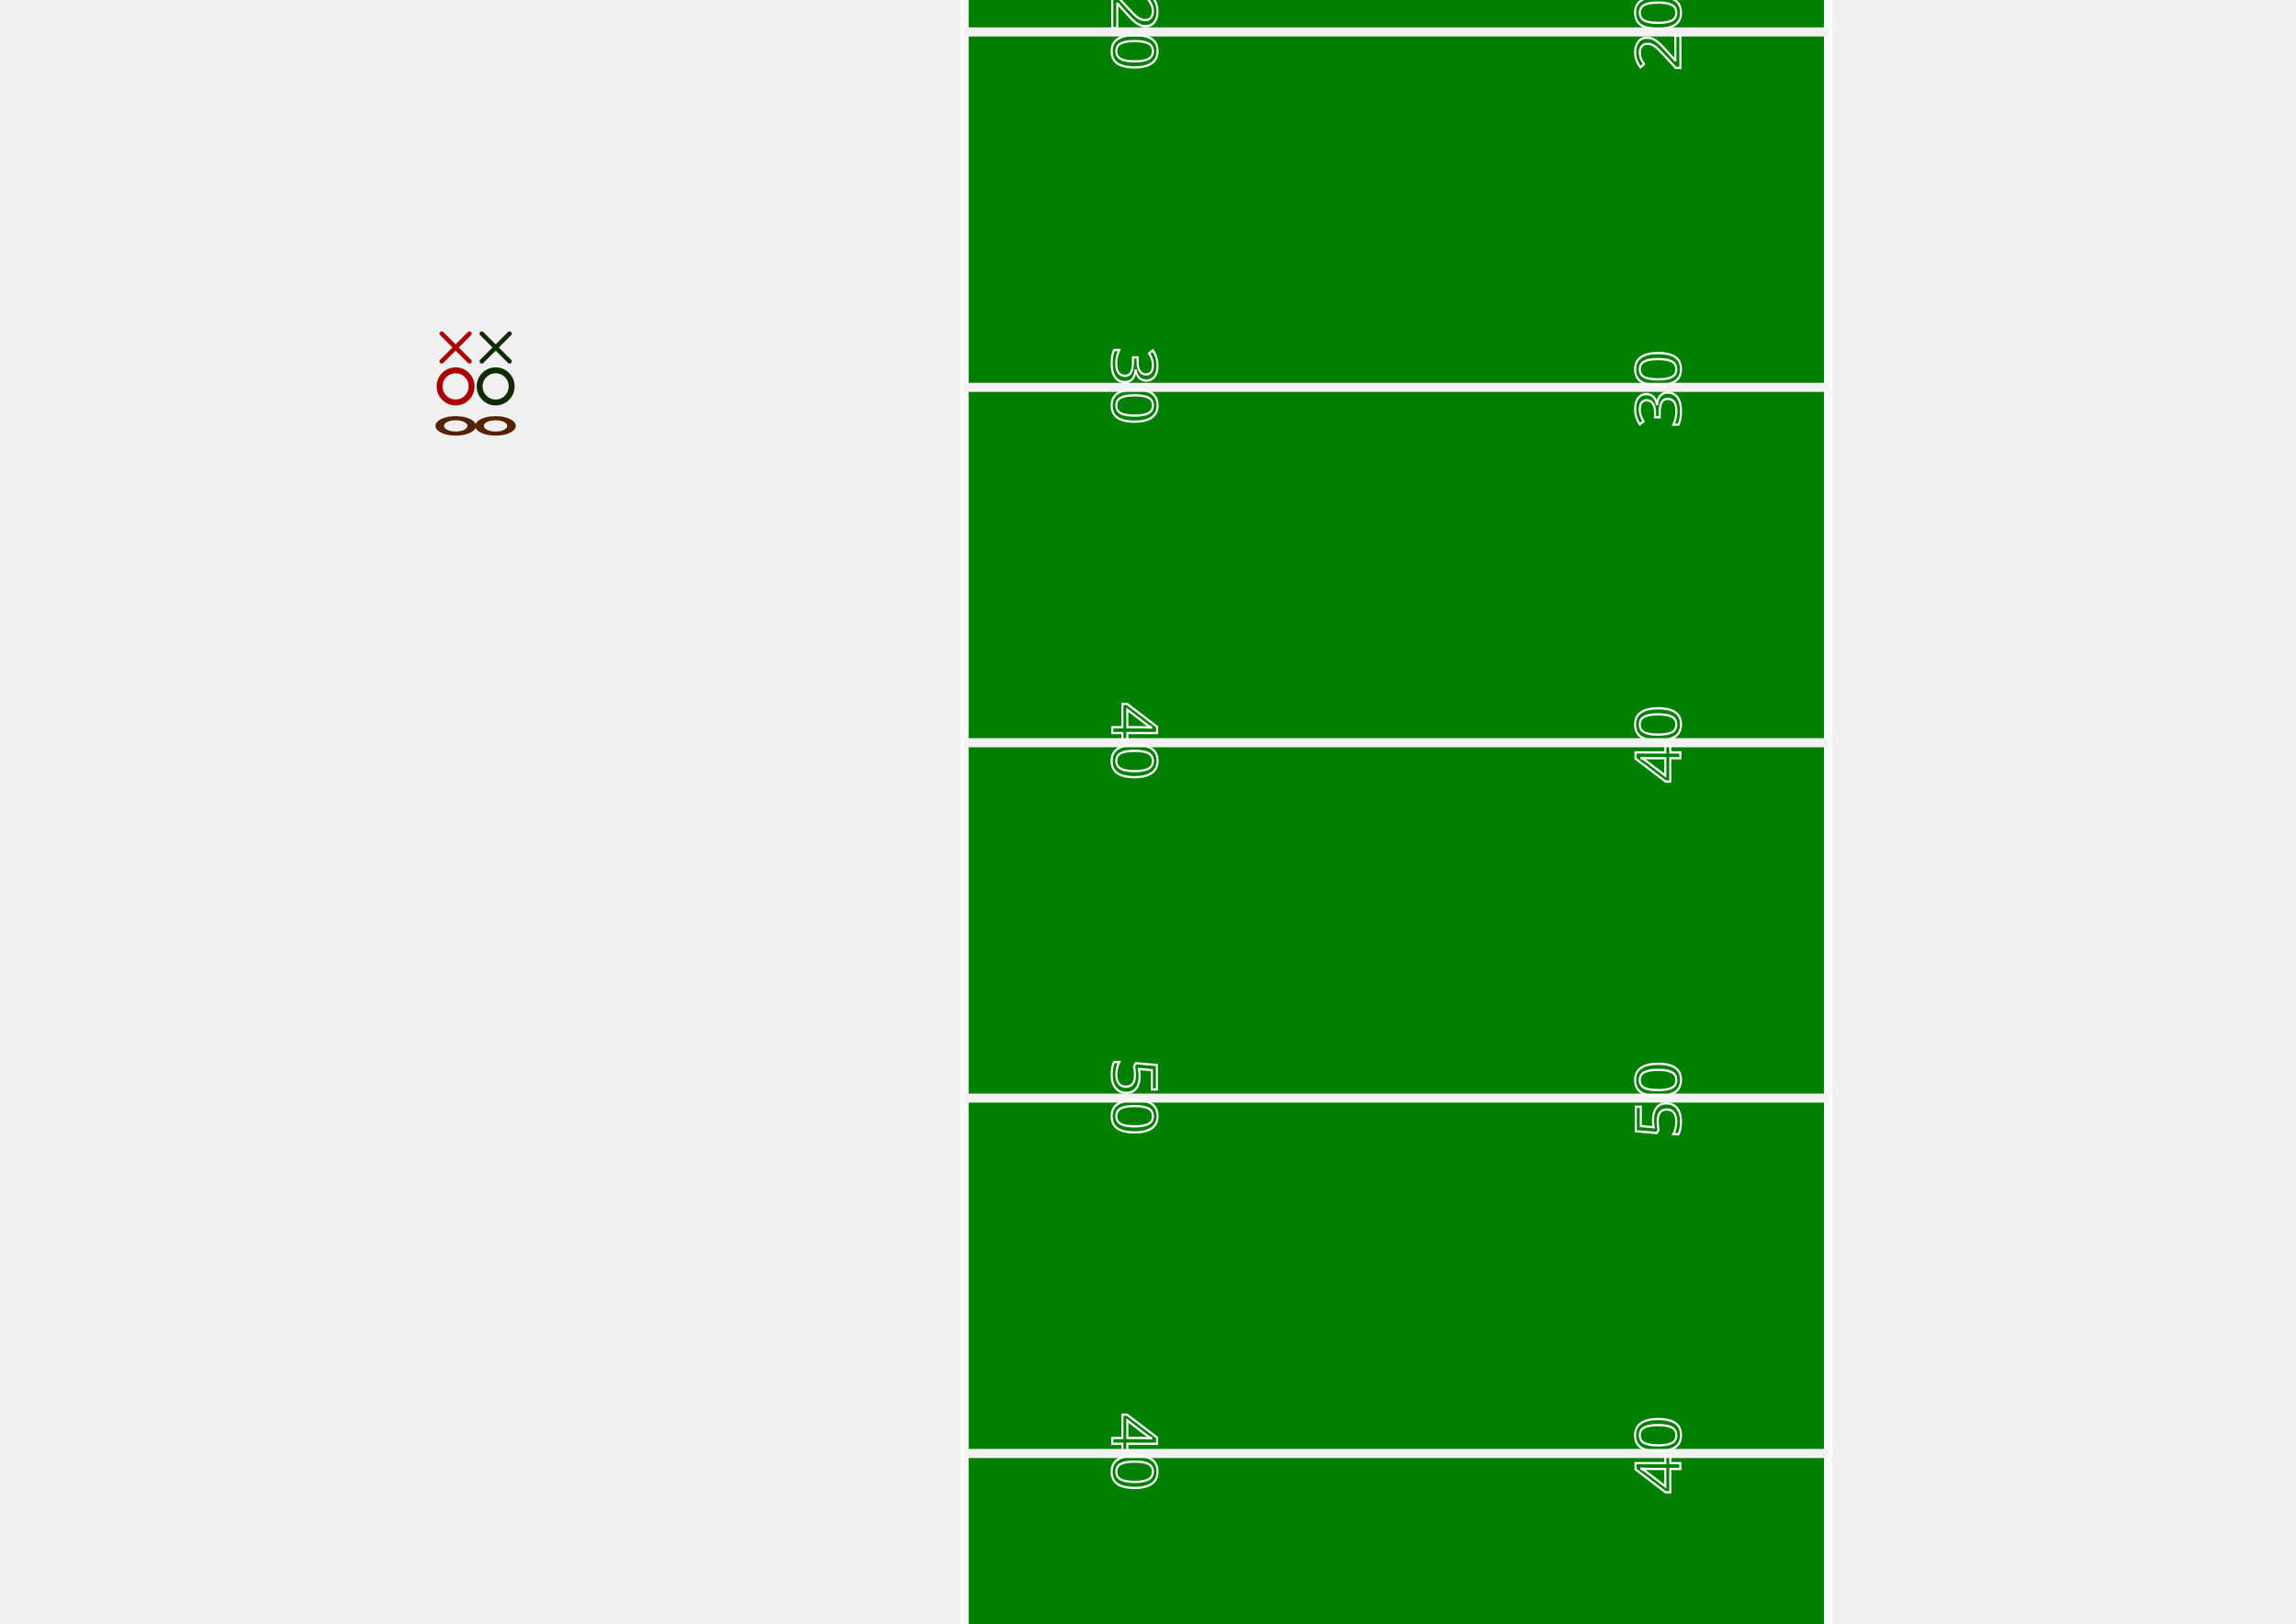
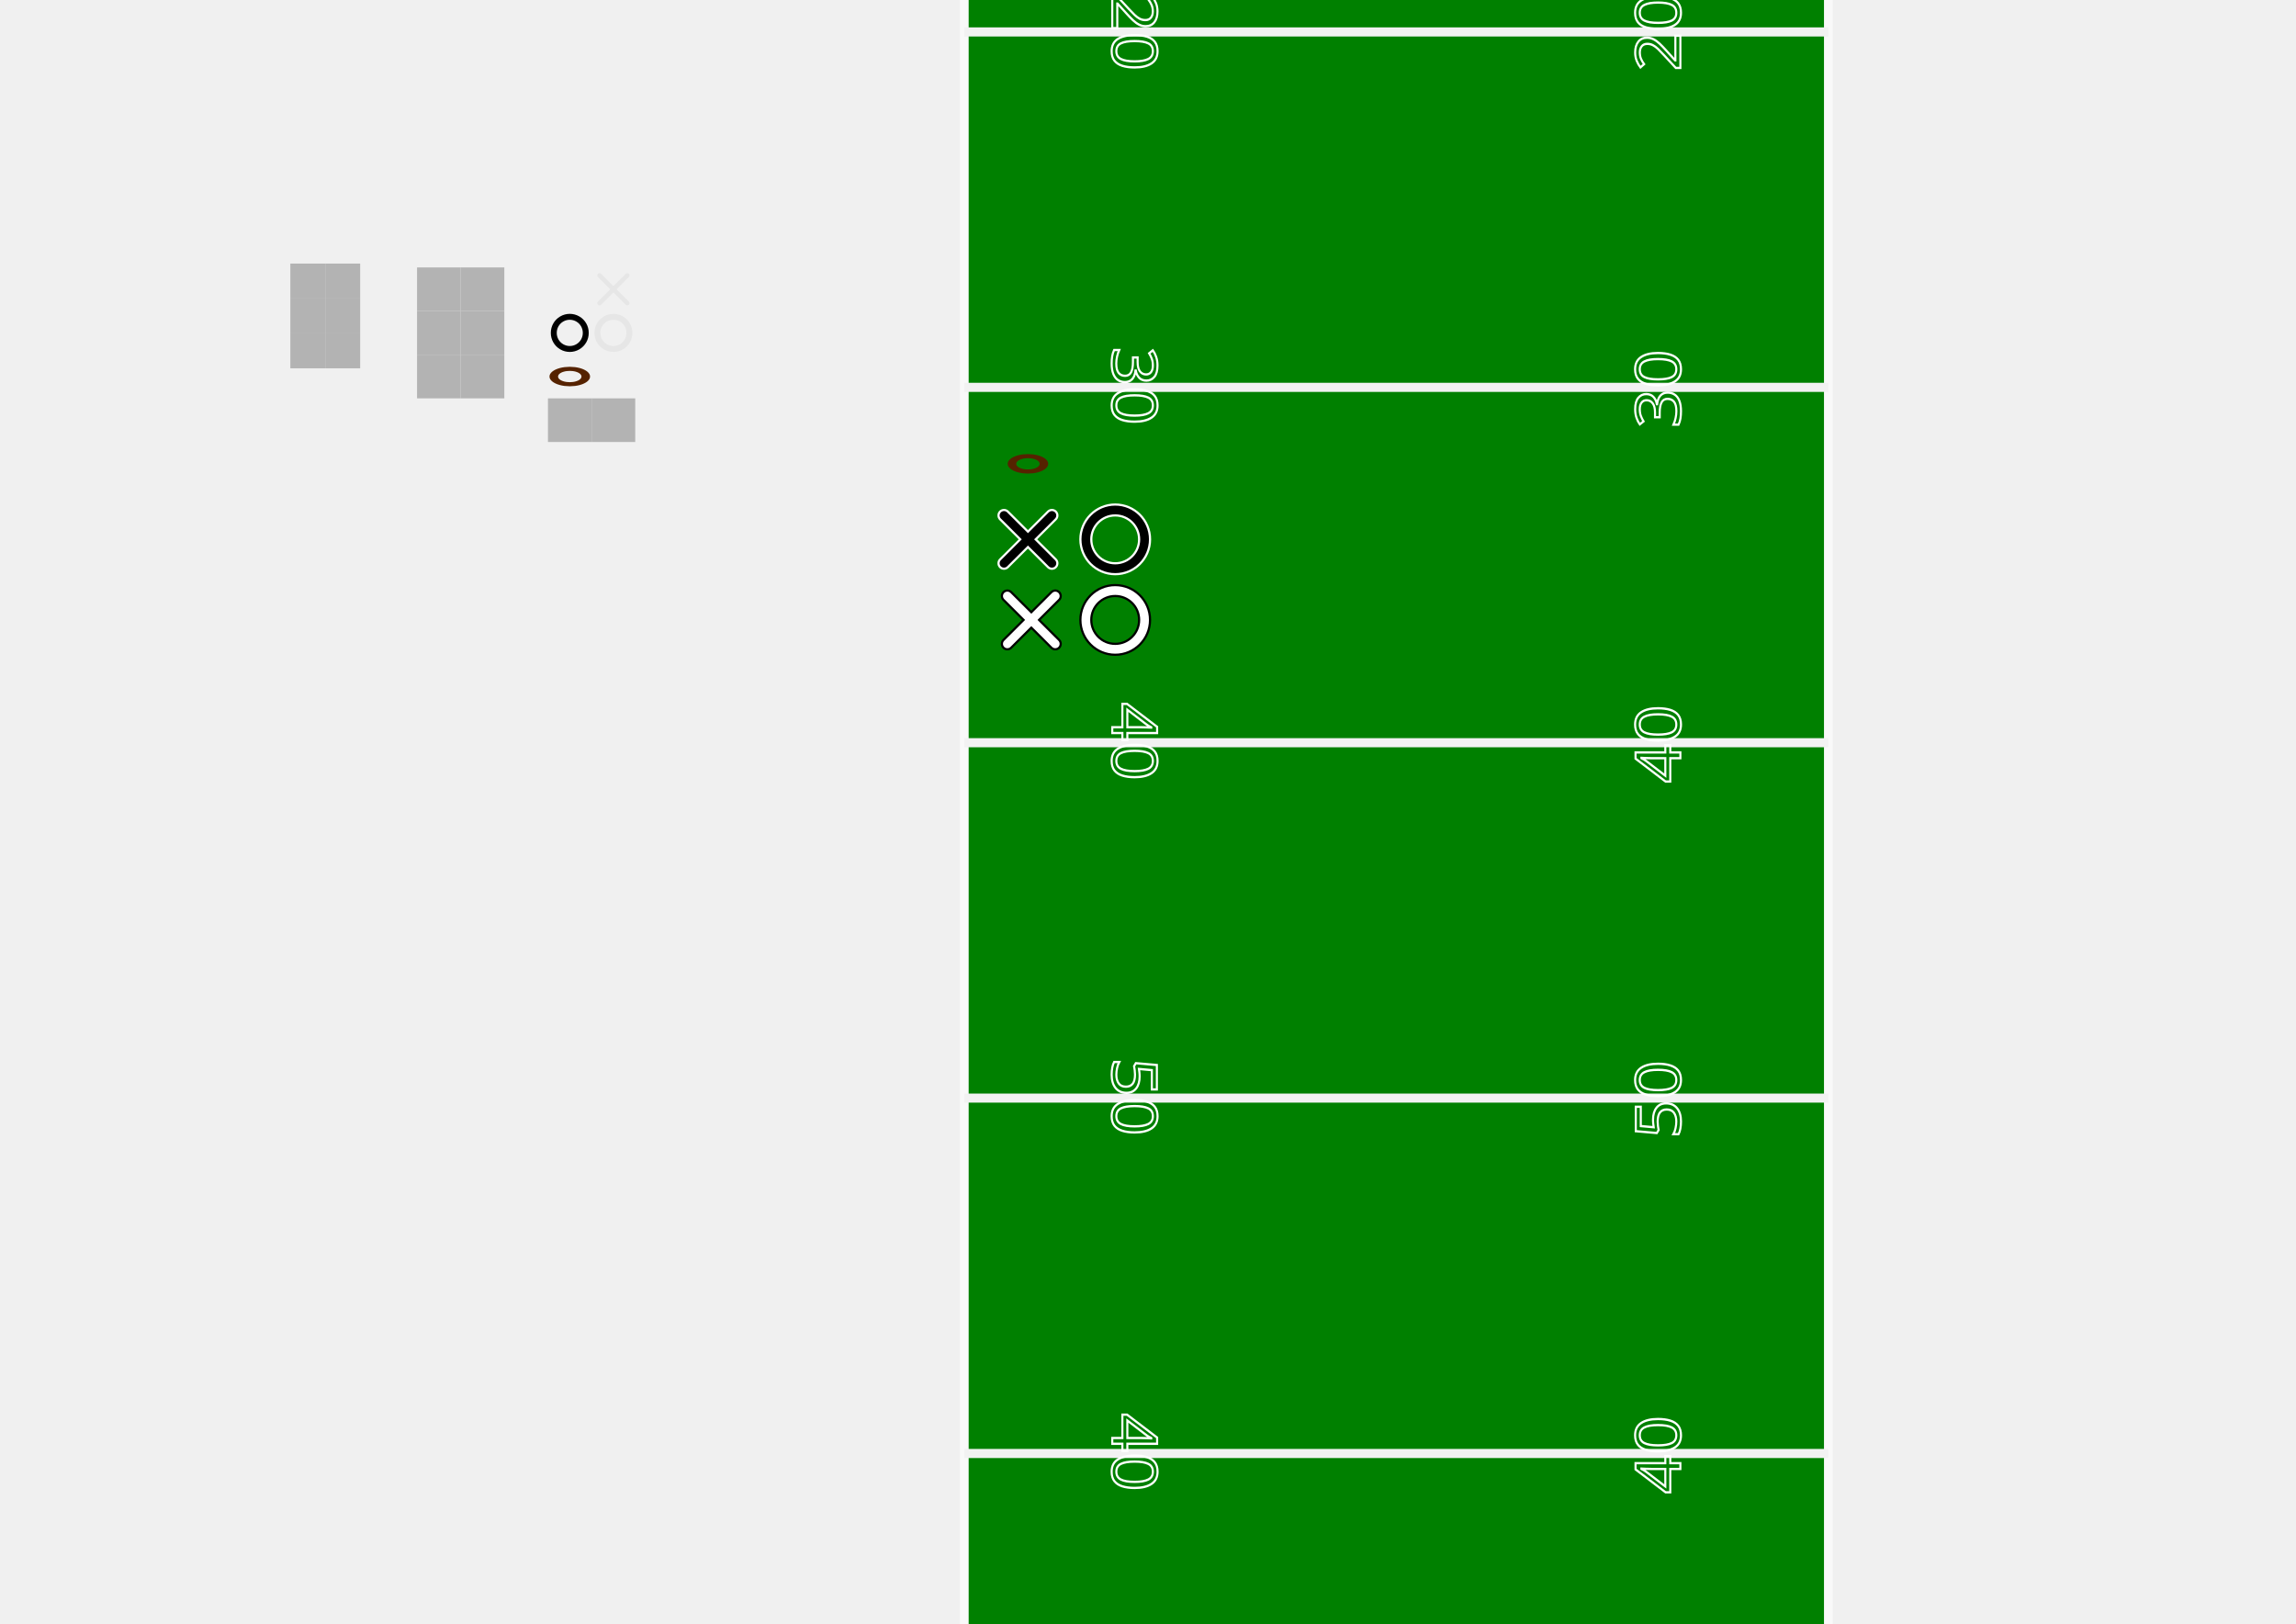
<svg xmlns="http://www.w3.org/2000/svg" width="1052.362" height="744.094" id="svg2" version="1.1">
  <defs id="defs4" />
  <g id="layer1" transform="translate(0,-308.2677)">
    <g id="g3117" transform="matrix(0.4348223,0,0,0.4,87.25897,33.1797)" />
    <g id="g3108" transform="matrix(0.9940357,0,0,0.99878,5.421616,1.775152)">
      <g transform="matrix(0,-1,1,0,-165.1101,1464.105)" id="g4078">
        <rect style="fill:#008000;stroke:#f9f9f9;stroke-width:4.014;stroke-miterlimit:4;stroke-dasharray:none;stroke-dashoffset:0" id="rect3763" width="1650.585" height="398.4" x="-172.765" y="604.296" rx="0" ry="0" />
        <path transform="matrix(0.4348223,0,0,0.4,87.25897,33.1797)" style="fill:#f2f2f2;stroke:#f2f2f2;stroke-width:9.626;stroke-linecap:butt;stroke-linejoin:miter;stroke-miterlimit:4;stroke-opacity:1;stroke-dasharray:none" d="m 2802,1427.791 c 0,996 0,996 0,996" id="path3789" />
        <text transform="matrix(0.4348223,0,0,0.4,87.25897,33.1797)" xml:space="preserve" style="font-size:40px;font-style:normal;font-weight:normal;line-height:125%;letter-spacing:0px;word-spacing:0px;fill:#ffffff;fill-opacity:1;stroke:#ffffff;stroke-width:2.406;font-family:Sans" x="2771.788" y="2253.224" id="text3039">
          <tspan id="tspan3041" x="2771.788" y="2253.224" style="font-size:72px;font-style:normal;font-variant:normal;font-weight:normal;font-stretch:normal;fill:none;stroke-width:2.406;font-family:CollegiateHeavyOutline;-inkscape-font-specification:CollegiateHeavyOutline">10</tspan>
        </text>
        <text transform="matrix(-0.4348223,0,0,-0.4,87.25897,33.1797)" xml:space="preserve" style="font-size:40px;font-style:normal;font-weight:normal;line-height:125%;letter-spacing:0px;word-spacing:0px;fill:#ffffff;fill-opacity:1;stroke:#ffffff;stroke-width:2.406;font-family:Sans" x="-2832.212" y="-1598.358" id="text3043">
          <tspan id="tspan3045" x="-2832.212" y="-1598.358" style="font-size:72px;font-style:normal;font-variant:normal;font-weight:normal;font-stretch:normal;fill:none;stroke-width:2.406;font-family:CollegiateHeavyOutline;-inkscape-font-specification:CollegiateHeavyOutline">10</tspan>
        </text>
        <g id="g3124" transform="matrix(0.4348223,0,0,0.4,54.64746,33.1797)">
          <path id="path3787" d="m 2502,1427.791 c 0,996 0,996 0,996" style="fill:#f2f2f2;stroke:#f2f2f2;stroke-width:9.626;stroke-linecap:butt;stroke-linejoin:miter;stroke-miterlimit:4;stroke-opacity:1;stroke-dasharray:none" />
          <text id="text3035" y="2253.224" x="2460.579" style="font-size:40px;font-style:normal;font-weight:normal;line-height:125%;letter-spacing:0px;word-spacing:0px;fill:#ffffff;fill-opacity:1;stroke:#ffffff;stroke-width:2.406;font-family:Sans" xml:space="preserve">
            <tspan style="font-size:72px;font-style:normal;font-variant:normal;font-weight:normal;font-stretch:normal;fill:none;stroke-width:2.406;font-family:CollegiateHeavyOutline;-inkscape-font-specification:CollegiateHeavyOutline" y="2253.224" x="2460.579" id="tspan3037">20</tspan>
          </text>
          <text transform="scale(-1,-1)" id="text3047" y="-1598.358" x="-2543.421" style="font-size:40px;font-style:normal;font-weight:normal;line-height:125%;letter-spacing:0px;word-spacing:0px;fill:#ffffff;fill-opacity:1;stroke:#ffffff;stroke-width:2.406;font-family:Sans" xml:space="preserve">
            <tspan style="font-size:72px;font-style:normal;font-variant:normal;font-weight:normal;font-stretch:normal;fill:none;stroke-width:2.406;font-family:CollegiateHeavyOutline;-inkscape-font-specification:CollegiateHeavyOutline" y="-1598.358" x="-2543.421" id="tspan3049">20</tspan>
          </text>
        </g>
        <g id="g3131" transform="matrix(0.4348223,0,0,0.4,22.03593,33.1797)">
          <path style="fill:#f2f2f2;stroke:#f2f2f2;stroke-width:9.626;stroke-linecap:butt;stroke-linejoin:miter;stroke-miterlimit:4;stroke-opacity:1;stroke-dasharray:none" d="m 2202,1427.791 c 0,996 0,996 0,996" id="path3785" />
          <text xml:space="preserve" style="font-size:40px;font-style:normal;font-weight:normal;line-height:125%;letter-spacing:0px;word-spacing:0px;fill:#ffffff;fill-opacity:1;stroke:#ffffff;stroke-width:2.406;font-family:Sans" x="2159.384" y="2253.224" id="text3031">
            <tspan id="tspan3033" x="2159.384" y="2253.224" style="font-size:72px;font-style:normal;font-variant:normal;font-weight:normal;font-stretch:normal;fill:none;stroke-width:2.406;font-family:CollegiateHeavyOutline;-inkscape-font-specification:CollegiateHeavyOutline">30</tspan>
          </text>
          <text transform="scale(-1,-1)" xml:space="preserve" style="font-size:40px;font-style:normal;font-weight:normal;line-height:125%;letter-spacing:0px;word-spacing:0px;fill:#ffffff;fill-opacity:1;stroke:#ffffff;stroke-width:2.406;font-family:Sans" x="-2244.616" y="-1598.358" id="text3051">
            <tspan id="tspan3053" x="-2244.616" y="-1598.358" style="font-size:72px;font-style:normal;font-variant:normal;font-weight:normal;font-stretch:normal;fill:none;stroke-width:2.406;font-family:CollegiateHeavyOutline;-inkscape-font-specification:CollegiateHeavyOutline">30</tspan>
          </text>
        </g>
        <g id="g3138" transform="matrix(0.4348223,0,0,0.4,-10.57601,33.1797)">
          <path style="fill:#f2f2f2;stroke:#f2f2f2;stroke-width:9.626;stroke-linecap:butt;stroke-linejoin:miter;stroke-miterlimit:4;stroke-opacity:1;stroke-dasharray:none" d="m 1902,1427.791 c 0,996 0,996 0,996" id="path3773" />
          <text id="text3027" y="2253.224" x="1859.525" style="font-size:40px;font-style:normal;font-weight:normal;line-height:125%;letter-spacing:0px;word-spacing:0px;fill:#ffffff;fill-opacity:1;stroke:#ffffff;stroke-width:2.406;font-family:Sans" xml:space="preserve">
            <tspan style="font-size:72px;font-style:normal;font-variant:normal;font-weight:normal;font-stretch:normal;fill:none;stroke-width:2.406;font-family:CollegiateHeavyOutline;-inkscape-font-specification:CollegiateHeavyOutline" y="2253.224" x="1859.525" id="tspan3029">40</tspan>
          </text>
          <text transform="scale(-1,-1)" id="text3055" y="-1598.358" x="-1944.475" style="font-size:40px;font-style:normal;font-weight:normal;line-height:125%;letter-spacing:0px;word-spacing:0px;fill:#ffffff;fill-opacity:1;stroke:#ffffff;stroke-width:2.406;font-family:Sans" xml:space="preserve">
            <tspan style="font-size:72px;font-style:normal;font-variant:normal;font-weight:normal;font-stretch:normal;fill:none;stroke-width:2.406;font-family:CollegiateHeavyOutline;-inkscape-font-specification:CollegiateHeavyOutline" y="-1598.358" x="-1944.475" id="tspan3057">40</tspan>
          </text>
        </g>
        <g id="g3145" transform="matrix(0.4348223,0,0,0.4,-43.18741,33.1797)">
          <path style="fill:#f2f2f2;stroke:#f2f2f2;stroke-width:9.626;stroke-linecap:butt;stroke-linejoin:miter;stroke-miterlimit:4;stroke-opacity:1;stroke-dasharray:none" d="m 1602,1427.791 c 0,996 0,996 0,996" id="path3777" />
          <text id="text3023" y="2253.224" x="1559.384" style="font-size:40px;font-style:normal;font-weight:normal;line-height:125%;letter-spacing:0px;word-spacing:0px;fill:#ffffff;fill-opacity:1;stroke:#ffffff;stroke-width:2.406;font-family:Sans" xml:space="preserve">
            <tspan style="font-size:72px;font-style:normal;font-variant:normal;font-weight:normal;font-stretch:normal;fill:none;stroke-width:2.406;font-family:CollegiateHeavyOutline;-inkscape-font-specification:CollegiateHeavyOutline" y="2253.224" x="1559.384" id="tspan3025">50</tspan>
          </text>
          <text transform="scale(-1,-1)" xml:space="preserve" style="font-size:40px;font-style:normal;font-weight:normal;line-height:125%;letter-spacing:0px;word-spacing:0px;fill:#ffffff;fill-opacity:1;stroke:#ffffff;stroke-width:2.406;font-family:Sans" x="-1644.616" y="-1598.358" id="text3059">
            <tspan id="tspan3061" x="-1644.616" y="-1598.358" style="font-size:72px;font-style:normal;font-variant:normal;font-weight:normal;font-stretch:normal;fill:none;stroke-width:2.406;font-family:CollegiateHeavyOutline;-inkscape-font-specification:CollegiateHeavyOutline">50</tspan>
          </text>
        </g>
        <g id="g3152" transform="matrix(0.4348223,0,0,0.4,-75.79935,33.1797)">
          <path id="path3779" d="m 1302,1427.791 c 0,996 0,996 0,996" style="fill:#f2f2f2;stroke:#f2f2f2;stroke-width:9.626;stroke-linecap:butt;stroke-linejoin:miter;stroke-miterlimit:4;stroke-opacity:1;stroke-dasharray:none" />
          <text xml:space="preserve" style="font-size:40px;font-style:normal;font-weight:normal;line-height:125%;letter-spacing:0px;word-spacing:0px;fill:#ffffff;fill-opacity:1;stroke:#ffffff;stroke-width:2.406;font-family:Sans" x="1259.525" y="2253.224" id="text3019">
            <tspan id="tspan3021" x="1259.525" y="2253.224" style="font-size:72px;font-style:normal;font-variant:normal;font-weight:normal;font-stretch:normal;fill:none;stroke-width:2.406;font-family:CollegiateHeavyOutline;-inkscape-font-specification:CollegiateHeavyOutline">40</tspan>
          </text>
          <text transform="scale(-1,-1)" xml:space="preserve" style="font-size:40px;font-style:normal;font-weight:normal;line-height:125%;letter-spacing:0px;word-spacing:0px;fill:#ffffff;fill-opacity:1;stroke:#ffffff;stroke-width:2.406;font-family:Sans" x="-1344.475" y="-1598.358" id="text3063">
            <tspan id="tspan3065" x="-1344.475" y="-1598.358" style="font-size:72px;font-style:normal;font-variant:normal;font-weight:normal;font-stretch:normal;fill:none;stroke-width:2.406;font-family:CollegiateHeavyOutline;-inkscape-font-specification:CollegiateHeavyOutline">40</tspan>
          </text>
        </g>
        <g id="g3159" transform="matrix(0.4348223,0,0,0.4,-108.4107,33.1797)">
          <path style="fill:#f2f2f2;stroke:#f2f2f2;stroke-width:9.626;stroke-linecap:butt;stroke-linejoin:miter;stroke-miterlimit:4;stroke-opacity:1;stroke-dasharray:none" d="m 1002,1427.791 c 0,996 0,996 0,996" id="path3781" />
          <text id="text3015" y="2253.224" x="959.384" style="font-size:40px;font-style:normal;font-weight:normal;line-height:125%;letter-spacing:0px;word-spacing:0px;fill:#ffffff;fill-opacity:1;stroke:#ffffff;stroke-width:2.406;font-family:Sans" xml:space="preserve">
            <tspan style="font-size:72px;font-style:normal;font-variant:normal;font-weight:normal;font-stretch:normal;fill:none;stroke-width:2.406;font-family:CollegiateHeavyOutline;-inkscape-font-specification:CollegiateHeavyOutline" y="2253.224" x="959.384" id="tspan3017">30</tspan>
          </text>
          <text transform="scale(-1,-1)" id="text3067" y="-1598.358" x="-1044.616" style="font-size:40px;font-style:normal;font-weight:normal;line-height:125%;letter-spacing:0px;word-spacing:0px;fill:#ffffff;fill-opacity:1;stroke:#ffffff;stroke-width:2.406;font-family:Sans" xml:space="preserve">
            <tspan style="font-size:72px;font-style:normal;font-variant:normal;font-weight:normal;font-stretch:normal;fill:none;stroke-width:2.406;font-family:CollegiateHeavyOutline;-inkscape-font-specification:CollegiateHeavyOutline" y="-1598.358" x="-1044.616" id="tspan3069">30</tspan>
          </text>
        </g>
        <g id="g3166" transform="matrix(0.4348223,0,0,0.4,-141.0225,33.1797)">
          <path id="path3783" d="m 702,1427.791 c 0,996 0,996 0,996" style="fill:#f2f2f2;stroke:#f2f2f2;stroke-width:9.626;stroke-linecap:butt;stroke-linejoin:miter;stroke-miterlimit:4;stroke-opacity:1;stroke-dasharray:none" />
          <text xml:space="preserve" style="font-size:40px;font-style:normal;font-weight:normal;line-height:125%;letter-spacing:0px;word-spacing:0px;fill:#ffffff;fill-opacity:1;stroke:#ffffff;stroke-width:2.406;font-family:Sans" x="660.579" y="2253.224" id="text3011">
            <tspan id="tspan3013" x="660.579" y="2253.224" style="font-size:72px;font-style:normal;font-variant:normal;font-weight:normal;font-stretch:normal;fill:none;stroke-width:2.406;font-family:CollegiateHeavyOutline;-inkscape-font-specification:CollegiateHeavyOutline">20</tspan>
          </text>
          <text transform="scale(-1,-1)" xml:space="preserve" style="font-size:40px;font-style:normal;font-weight:normal;line-height:125%;letter-spacing:0px;word-spacing:0px;fill:#ffffff;fill-opacity:1;stroke:#ffffff;stroke-width:2.406;font-family:Sans" x="-743.421" y="-1598.358" id="text3071">
            <tspan id="tspan3073" x="-743.421" y="-1598.358" style="font-size:72px;font-style:normal;font-variant:normal;font-weight:normal;font-stretch:normal;fill:none;stroke-width:2.406;font-family:CollegiateHeavyOutline;-inkscape-font-specification:CollegiateHeavyOutline">20</tspan>
          </text>
        </g>
        <path style="fill:#f2f2f2;stroke:#f2f2f2;stroke-width:4.014;stroke-linecap:butt;stroke-linejoin:miter;stroke-miterlimit:4;stroke-opacity:1;stroke-dasharray:none" d="m 1.164,604.296 c 0,398.4 0,398.4 0,398.4" id="path3769" />
        <text xml:space="preserve" style="font-size:16.682px;font-style:normal;font-weight:normal;line-height:125%;letter-spacing:0px;word-spacing:0px;fill:#ffffff;fill-opacity:1;stroke:#ffffff;stroke-width:1.004;font-family:Sans" x="-11.483" y="974.296" id="text3007" transform="scale(1.04262,0.9591226)">
          <tspan id="tspan3009" x="-11.483" y="974.296" style="font-size:30.027px;font-style:normal;font-variant:normal;font-weight:normal;font-stretch:normal;fill:none;stroke-width:1.004;font-family:CollegiateHeavyOutline;-inkscape-font-specification:CollegiateHeavyOutline">10</tspan>
        </text>
        <text xml:space="preserve" style="font-size:16.682px;font-style:normal;font-weight:normal;line-height:125%;letter-spacing:0px;word-spacing:0px;fill:#ffffff;fill-opacity:1;stroke:#ffffff;stroke-width:1.004;font-family:Sans" x="-13.716" y="-701.185" id="text3075" transform="scale(-1.04262,-0.9591226)">
          <tspan id="tspan3077" x="-13.716" y="-701.185" style="font-size:30.027px;font-style:normal;font-variant:normal;font-weight:normal;font-stretch:normal;fill:none;stroke-width:1.004;font-family:CollegiateHeavyOutline;-inkscape-font-specification:CollegiateHeavyOutline">10</tspan>
        </text>
        <rect style="fill:#008000;stroke:#ffffff;stroke-width:4.014;stroke-miterlimit:4;stroke-dasharray:none;stroke-dashoffset:0" id="rect3180" width="172.19" height="398.4" x="-346.694" y="604.296" />
        <rect y="604.296" x="1479.56" height="398.4" width="172.19" id="rect3950" style="fill:#008000;stroke:#ffffff;stroke-width:4.014;stroke-miterlimit:4;stroke-dasharray:none;stroke-dashoffset:0" />
      </g>
    </g>
    <g id="g3950" transform="matrix(1.013776,0,0,1.004402,-3.298232,-0.8570585)" style="fill:none;stroke:none">
      <rect style="fill:none;stroke:none;stroke-width:3.964;stroke-miterlimit:4;stroke-dasharray:none" id="rect3059" width="13.511" height="13.763" x="202.536" y="477.207" />
      <rect y="459.207" x="202.536" height="13.763" width="13.511" id="rect3061" style="fill:none;stroke:none;stroke-width:3.964;stroke-miterlimit:4;stroke-dasharray:none" />
      <rect style="fill:none;stroke:none;stroke-width:3.964;stroke-miterlimit:4;stroke-dasharray:none" id="rect3063" width="13.511" height="13.763" x="220.536" y="459.207" />
      <rect y="477.207" x="220.536" height="13.763" width="13.511" id="rect3065" style="fill:none;stroke:none;stroke-width:3.964;stroke-miterlimit:4;stroke-dasharray:none" />
      <rect style="fill:none;stroke:none;stroke-width:3.964;stroke-miterlimit:4;stroke-dasharray:none" id="rect3067" width="13.511" height="13.763" x="220.536" y="495.207" />
      <rect y="495.207" x="202.536" height="13.763" width="13.511" id="rect3069" style="fill:none;stroke:none;stroke-width:3.964;stroke-miterlimit:4;stroke-dasharray:none" />
    </g>
-     <path style="fill:none;stroke:#aa0000;stroke-width:6.093;stroke-miterlimit:4;stroke-dasharray:none;stroke-dashoffset:0" id="path3755" d="m 204.286,309.094 a 16.429,16.429 0 1 1 -32.857,0 16.429,16.429 0 1 1 32.857,0 z" transform="matrix(0.4460703,0,0,0.4451007,125.0275,347.761)" />
-     <path transform="matrix(0.4460703,0,0,0.2128743,125.0785,437.6432)" d="m 204.286,309.094 a 16.429,16.429 0 1 1 -32.857,0 16.429,16.429 0 1 1 32.857,0 z" id="path3757" style="fill:none;stroke:#552200;stroke-width:8.811;stroke-miterlimit:4;stroke-dasharray:none;stroke-dashoffset:0" />
-     <path transform="matrix(0.4460703,0,0,0.4451007,143.3823,347.761)" d="m 204.286,309.094 a 16.429,16.429 0 1 1 -32.857,0 16.429,16.429 0 1 1 32.857,0 z" id="path3761" style="fill:none;stroke:#112b00;stroke-width:6.093;stroke-miterlimit:4;stroke-dasharray:none;stroke-dashoffset:0" />
-     <g id="g3854" transform="matrix(0.6856738,0,0,0.6841835,89.3218,162.4089)">
-       <path id="path3850" d="m 165,455.219 18.571,-18.571" style="fill:#aa0000;fill-opacity:1;stroke:#aa0000;stroke-width:2.973;stroke-linecap:round;stroke-linejoin:miter;stroke-miterlimit:4;stroke-opacity:1;stroke-dasharray:none;stroke-dashoffset:0" />
-       <path style="fill:#aa0000;fill-opacity:1;stroke:#aa0000;stroke-width:2.973;stroke-linecap:round;stroke-linejoin:miter;stroke-miterlimit:4;stroke-opacity:1;stroke-dasharray:none;stroke-dashoffset:0" d="m 165,436.648 18.571,18.571" id="path3852" />
+     <g id="g3848">
+       <rect y="429.053" x="133.077" height="16" width="16" id="rect3068" style="fill:#b3b3b3;stroke:none" />
+       <rect style="fill:#b3b3b3;stroke:none" id="rect3838" width="16" height="16" x="149.077" y="429.053" />
+       <rect style="fill:#b3b3b3;stroke:none" id="rect3840" width="16" height="16" x="133.077" y="445.053" />
+       <rect y="445.053" x="149.077" height="16" width="16" id="rect3842" style="fill:#b3b3b3;stroke:none" />
+       <rect style="fill:#b3b3b3;stroke:none" id="rect3844" width="16" height="16" x="133.077" y="461.053" />
+       <rect y="461.053" x="149.077" height="16" width="16" id="rect3846" style="fill:#b3b3b3;stroke:none" />
    </g>
-     <g transform="matrix(0.6856738,0,0,0.6841835,107.6767,162.4089)" id="g3858" style="fill:#112b00;fill-opacity:1;stroke:#112b00;stroke-width:0.991;stroke-opacity:1">
-       <path style="fill:#112b00;fill-opacity:1;stroke:#112b00;stroke-width:2.973;stroke-linecap:round;stroke-linejoin:miter;stroke-miterlimit:4;stroke-opacity:1;stroke-dasharray:none;stroke-dashoffset:0" d="m 165,455.219 18.571,-18.571" id="path3860" />
-       <path id="path3862" d="m 165,436.648 18.571,18.571" style="fill:#112b00;fill-opacity:1;stroke:#112b00;stroke-width:2.973;stroke-linecap:round;stroke-linejoin:miter;stroke-miterlimit:4;stroke-opacity:1;stroke-dasharray:none;stroke-dashoffset:0" />
+     <rect style="fill:#b3b3b3;fill-opacity:1;stroke:none" id="rect3856" width="20" height="20" x="191.154" y="430.822" />
+     <rect y="430.822" x="211.154" height="20" width="20" id="rect3858" style="fill:#b3b3b3;fill-opacity:1;stroke:none" />
+     <rect y="450.822" x="191.154" height="20" width="20" id="rect3860" style="fill:#b3b3b3;fill-opacity:1;stroke:none" />
+     <rect style="fill:#b3b3b3;fill-opacity:1;stroke:none" id="rect3862" width="20" height="20" x="211.154" y="450.822" />
+     <rect style="fill:#b3b3b3;fill-opacity:1;stroke:none" id="rect3864" width="20" height="20" x="191.154" y="470.822" />
+     <rect y="470.822" x="211.154" height="20" width="20" id="rect3866" style="fill:#b3b3b3;fill-opacity:1;stroke:none" />
+     <path style="fill:none;stroke:#000000;stroke-width:6.093;stroke-miterlimit:4;stroke-dasharray:none;stroke-dashoffset:0" id="path3755" d="m 204.286,309.094 a 16.429,16.429 0 1 1 -32.857,0 16.429,16.429 0 1 1 32.857,0 z" transform="matrix(0.4460703,0,0,0.4451007,177.3568,323.2441)" />
+     <path transform="matrix(0.4460703,0,0,0.2128743,177.3568,415.024)" d="m 204.286,309.094 a 16.429,16.429 0 1 1 -32.857,0 16.429,16.429 0 1 1 32.857,0 z" id="path3757" style="fill:none;stroke:#552200;stroke-width:8.811;stroke-miterlimit:4;stroke-dasharray:none;stroke-dashoffset:0" />
+     <path transform="matrix(0.4460703,0,0,0.4451007,197.3568,323.2441)" d="m 204.286,309.094 a 16.429,16.429 0 1 1 -32.857,0 16.429,16.429 0 1 1 32.857,0 z" id="path3761" style="fill:none;stroke:#e6e6e6;stroke-width:6.093;stroke-miterlimit:4;stroke-dasharray:none;stroke-dashoffset:0" />
+     <g transform="matrix(0.6856738,0,0,0.6841835,161.6512,135.7219)" id="g3858" style="fill:#112b00;fill-opacity:1;stroke:#e6e6e6;stroke-width:0.991;stroke-opacity:1">
+       <path style="fill:#112b00;fill-opacity:1;stroke:#e6e6e6;stroke-width:2.973;stroke-linecap:round;stroke-linejoin:miter;stroke-miterlimit:4;stroke-opacity:1;stroke-dasharray:none;stroke-dashoffset:0" d="m 165,455.219 18.571,-18.571" id="path3860" />
+       <path id="path3862" d="m 165,436.648 18.571,18.571" style="fill:#112b00;fill-opacity:1;stroke:#e6e6e6;stroke-width:2.973;stroke-linecap:round;stroke-linejoin:miter;stroke-miterlimit:4;stroke-opacity:1;stroke-dasharray:none;stroke-dashoffset:0" />
    </g>
-     <path style="fill:none;stroke:#552200;stroke-width:8.811;stroke-miterlimit:4;stroke-dasharray:none;stroke-dashoffset:0" id="path3088" d="m 204.286,309.094 a 16.429,16.429 0 1 1 -32.857,0 16.429,16.429 0 1 1 32.857,0 z" transform="matrix(0.4460703,0,0,0.2128743,143.3265,437.6432)" />
+     <path style="fill:none;stroke:#552200;stroke-width:8.811;stroke-miterlimit:4;stroke-dasharray:none;stroke-dashoffset:0" id="path3088" d="m 204.286,309.094 a 16.429,16.429 0 1 1 -32.857,0 16.429,16.429 0 1 1 32.857,0 z" transform="matrix(0.4460703,0,0,0.2128743,387.3568,455.024)" />
+     <rect style="fill:none;stroke:none" id="rect3066" width="53.846" height="27.308" x="177.308" y="97.554" transform="translate(0,308.2677)" />
+     <rect y="490.822" x="251.154" height="20" width="20" id="rect3882" style="fill:#b3b3b3;fill-opacity:1;stroke:none" />
+     <rect style="fill:#b3b3b3;fill-opacity:1;stroke:none" id="rect3884" width="20" height="20" x="271.154" y="490.822" />
+     <g id="g3972">
+       <g id="g3960">
+         <g id="g3890" transform="translate(320,40)">
+           <path transform="translate(0,308.2677)" d="m 204.616,244.093 c 0,7.435 -6.027,13.462 -13.462,13.462 -7.435,0 -13.462,-6.027 -13.462,-13.462 0,-7.435 6.027,-13.462 13.462,-13.462 7.435,0 13.462,6.027 13.462,13.462 z" id="path3886" style="fill:none;stroke:#000000;stroke-width:6;stroke-linecap:round;stroke-miterlimit:4;stroke-opacity:1;stroke-dasharray:none;stroke-dashoffset:0" />
+           <path style="fill:none;stroke:#ffffff;stroke-width:4;stroke-linecap:round;stroke-miterlimit:4;stroke-opacity:1;stroke-dasharray:none;stroke-dashoffset:0" id="path3888" d="m 204.616,244.093 c 0,7.435 -6.027,13.462 -13.462,13.462 -7.435,0 -13.462,-6.027 -13.462,-13.462 0,-7.435 6.027,-13.462 13.462,-13.462 7.435,0 13.462,6.027 13.462,13.462 z" transform="translate(0,308.2677)" />
+         </g>
+         <g id="g3912" transform="translate(0,41.53083)">
+           <g style="fill:#ffffff;stroke:#000000;stroke-width:5.078;stroke-miterlimit:4;stroke-dasharray:none" transform="matrix(1.182716,0,0,1.180404,266.5622,24.44838)" id="g3854">
+             <path style="fill:#ffffff;fill-opacity:1;stroke:#000000;stroke-width:5.078;stroke-linecap:round;stroke-linejoin:miter;stroke-miterlimit:4;stroke-opacity:1;stroke-dasharray:none;stroke-dashoffset:0" d="m 165,455.219 18.571,-18.571" id="path3850" />
+             <path id="path3852" d="m 165,436.648 18.571,18.571" style="fill:#ffffff;fill-opacity:1;stroke:#000000;stroke-width:5.078;stroke-linecap:round;stroke-linejoin:miter;stroke-miterlimit:4;stroke-opacity:1;stroke-dasharray:none;stroke-dashoffset:0" />
+           </g>
+           <g id="g3906" transform="matrix(1.182716,0,0,1.180404,266.5622,24.44838)" style="fill:none;stroke:#ffffff;stroke-width:3.385;stroke-miterlimit:4;stroke-dasharray:none">
+             <path id="path3908" d="m 165,455.219 18.571,-18.571" style="fill:none;stroke:#ffffff;stroke-width:3.385;stroke-linecap:round;stroke-linejoin:miter;stroke-miterlimit:4;stroke-opacity:1;stroke-dasharray:none;stroke-dashoffset:0" />
+             <path style="fill:none;stroke:#ffffff;stroke-width:3.385;stroke-linecap:round;stroke-linejoin:miter;stroke-miterlimit:4;stroke-opacity:1;stroke-dasharray:none;stroke-dashoffset:0" d="m 165,436.648 18.571,18.571" id="path3910" />
+           </g>
+         </g>
+       </g>
+       <g transform="translate(0,23.07686)" id="g3948">
+         <g id="g3902" transform="translate(240,-20)">
+           <path transform="translate(80,308.2677)" d="m 204.616,244.093 c 0,7.435 -6.027,13.462 -13.462,13.462 -7.435,0 -13.462,-6.027 -13.462,-13.462 0,-7.435 6.027,-13.462 13.462,-13.462 7.435,0 13.462,6.027 13.462,13.462 z" id="path3898" style="fill:none;stroke:#ffffff;stroke-width:6;stroke-linecap:round;stroke-miterlimit:4;stroke-opacity:1;stroke-dasharray:none;stroke-dashoffset:0" />
+           <path style="fill:none;stroke:#000000;stroke-width:4;stroke-linecap:round;stroke-miterlimit:4;stroke-opacity:1;stroke-dasharray:none;stroke-dashoffset:0" id="path3896" d="m 204.616,244.093 c 0,7.435 -6.027,13.462 -13.462,13.462 -7.435,0 -13.462,-6.027 -13.462,-13.462 0,-7.435 6.027,-13.462 13.462,-13.462 7.435,0 13.462,6.027 13.462,13.462 z" transform="translate(80,308.2677)" />
+         </g>
+         <g id="g3940" transform="translate(-1.538441,-60)">
+           <g id="g3922" transform="matrix(1.182716,0,0,1.180404,266.5622,65.97921)" style="fill:#ffffff;stroke:#ffffff;stroke-width:5.078;stroke-miterlimit:4;stroke-dasharray:none">
+             <path id="path3924" d="m 165,455.219 18.571,-18.571" style="fill:#ffffff;fill-opacity:1;stroke:#ffffff;stroke-width:5.078;stroke-linecap:round;stroke-linejoin:miter;stroke-miterlimit:4;stroke-opacity:1;stroke-dasharray:none;stroke-dashoffset:0" />
+             <path style="fill:#ffffff;fill-opacity:1;stroke:#ffffff;stroke-width:5.078;stroke-linecap:round;stroke-linejoin:miter;stroke-miterlimit:4;stroke-opacity:1;stroke-dasharray:none;stroke-dashoffset:0" d="m 165,436.648 18.571,18.571" id="path3926" />
+           </g>
+           <g style="fill:none;stroke:#000000;stroke-width:3.385;stroke-miterlimit:4;stroke-dasharray:none" transform="matrix(1.182716,0,0,1.180404,266.5622,65.97921)" id="g3928">
+             <path style="fill:none;stroke:#000000;stroke-width:3.385;stroke-linecap:round;stroke-linejoin:miter;stroke-miterlimit:4;stroke-opacity:1;stroke-dasharray:none;stroke-dashoffset:0" d="m 165,455.219 18.571,-18.571" id="path3930" />
+             <path id="path3932" d="m 165,436.648 18.571,18.571" style="fill:none;stroke:#000000;stroke-width:3.385;stroke-linecap:round;stroke-linejoin:miter;stroke-miterlimit:4;stroke-opacity:1;stroke-dasharray:none;stroke-dashoffset:0" />
+           </g>
+         </g>
+       </g>
+     </g>
  </g>
</svg>
